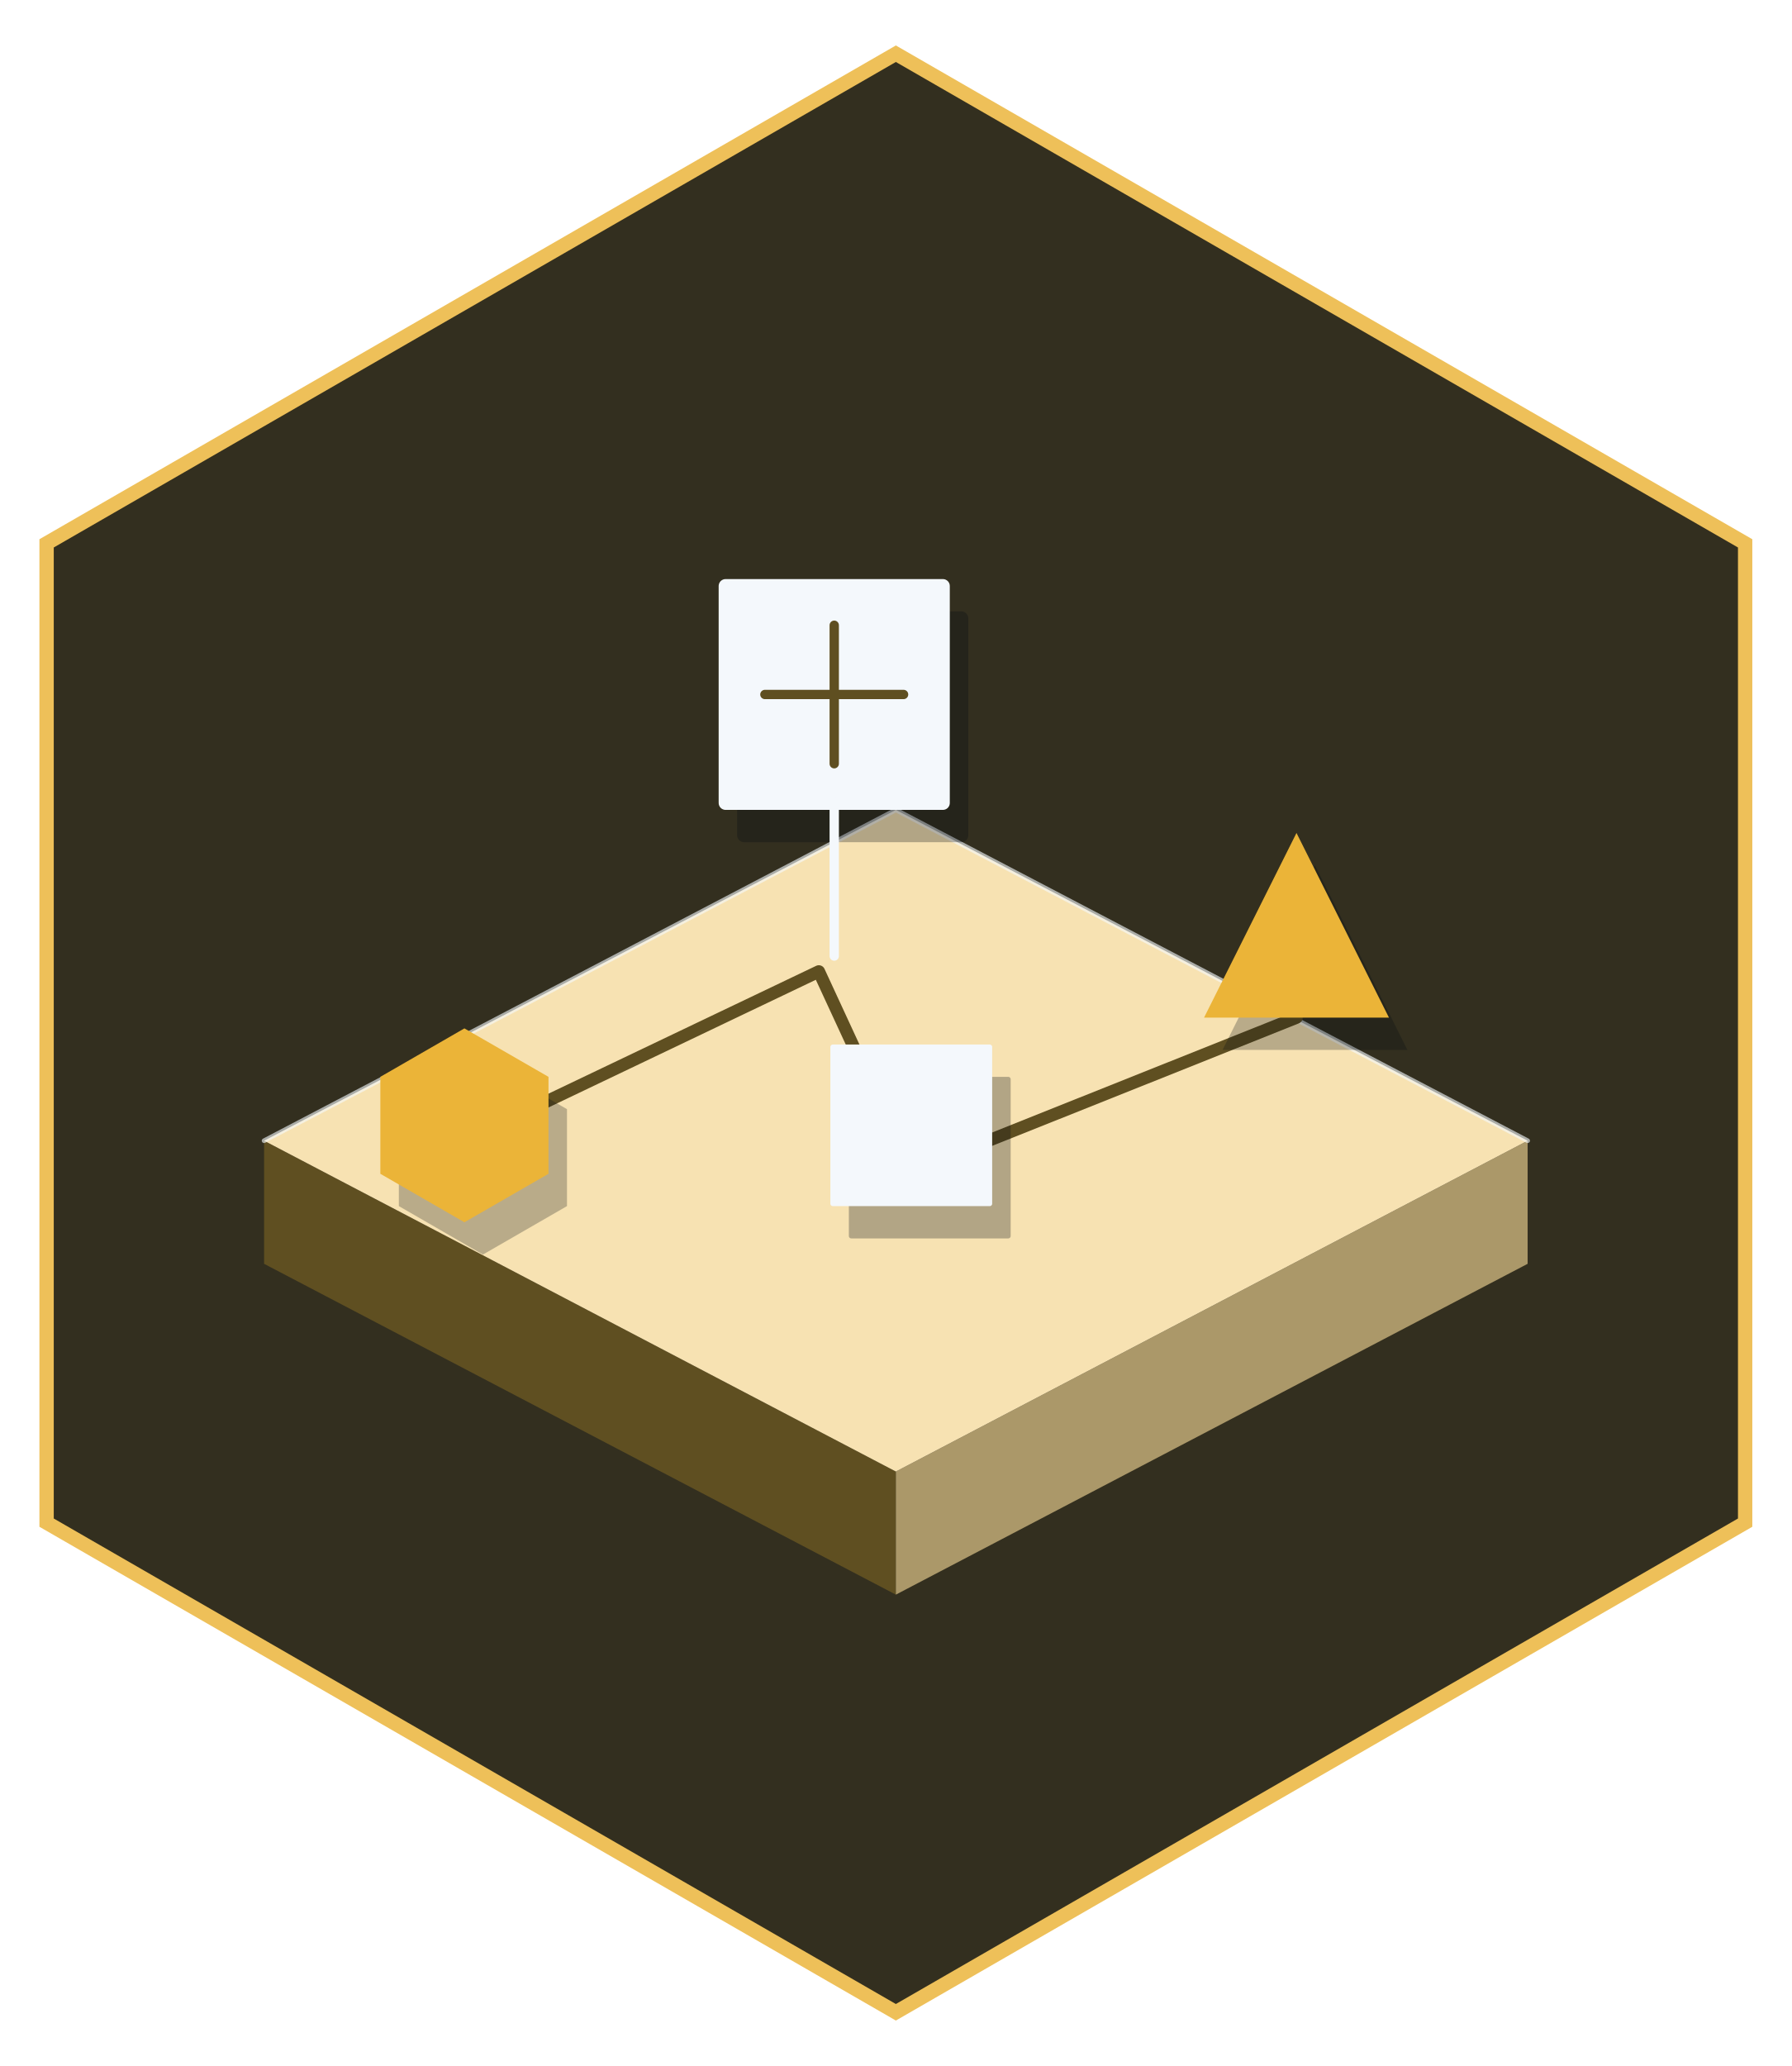
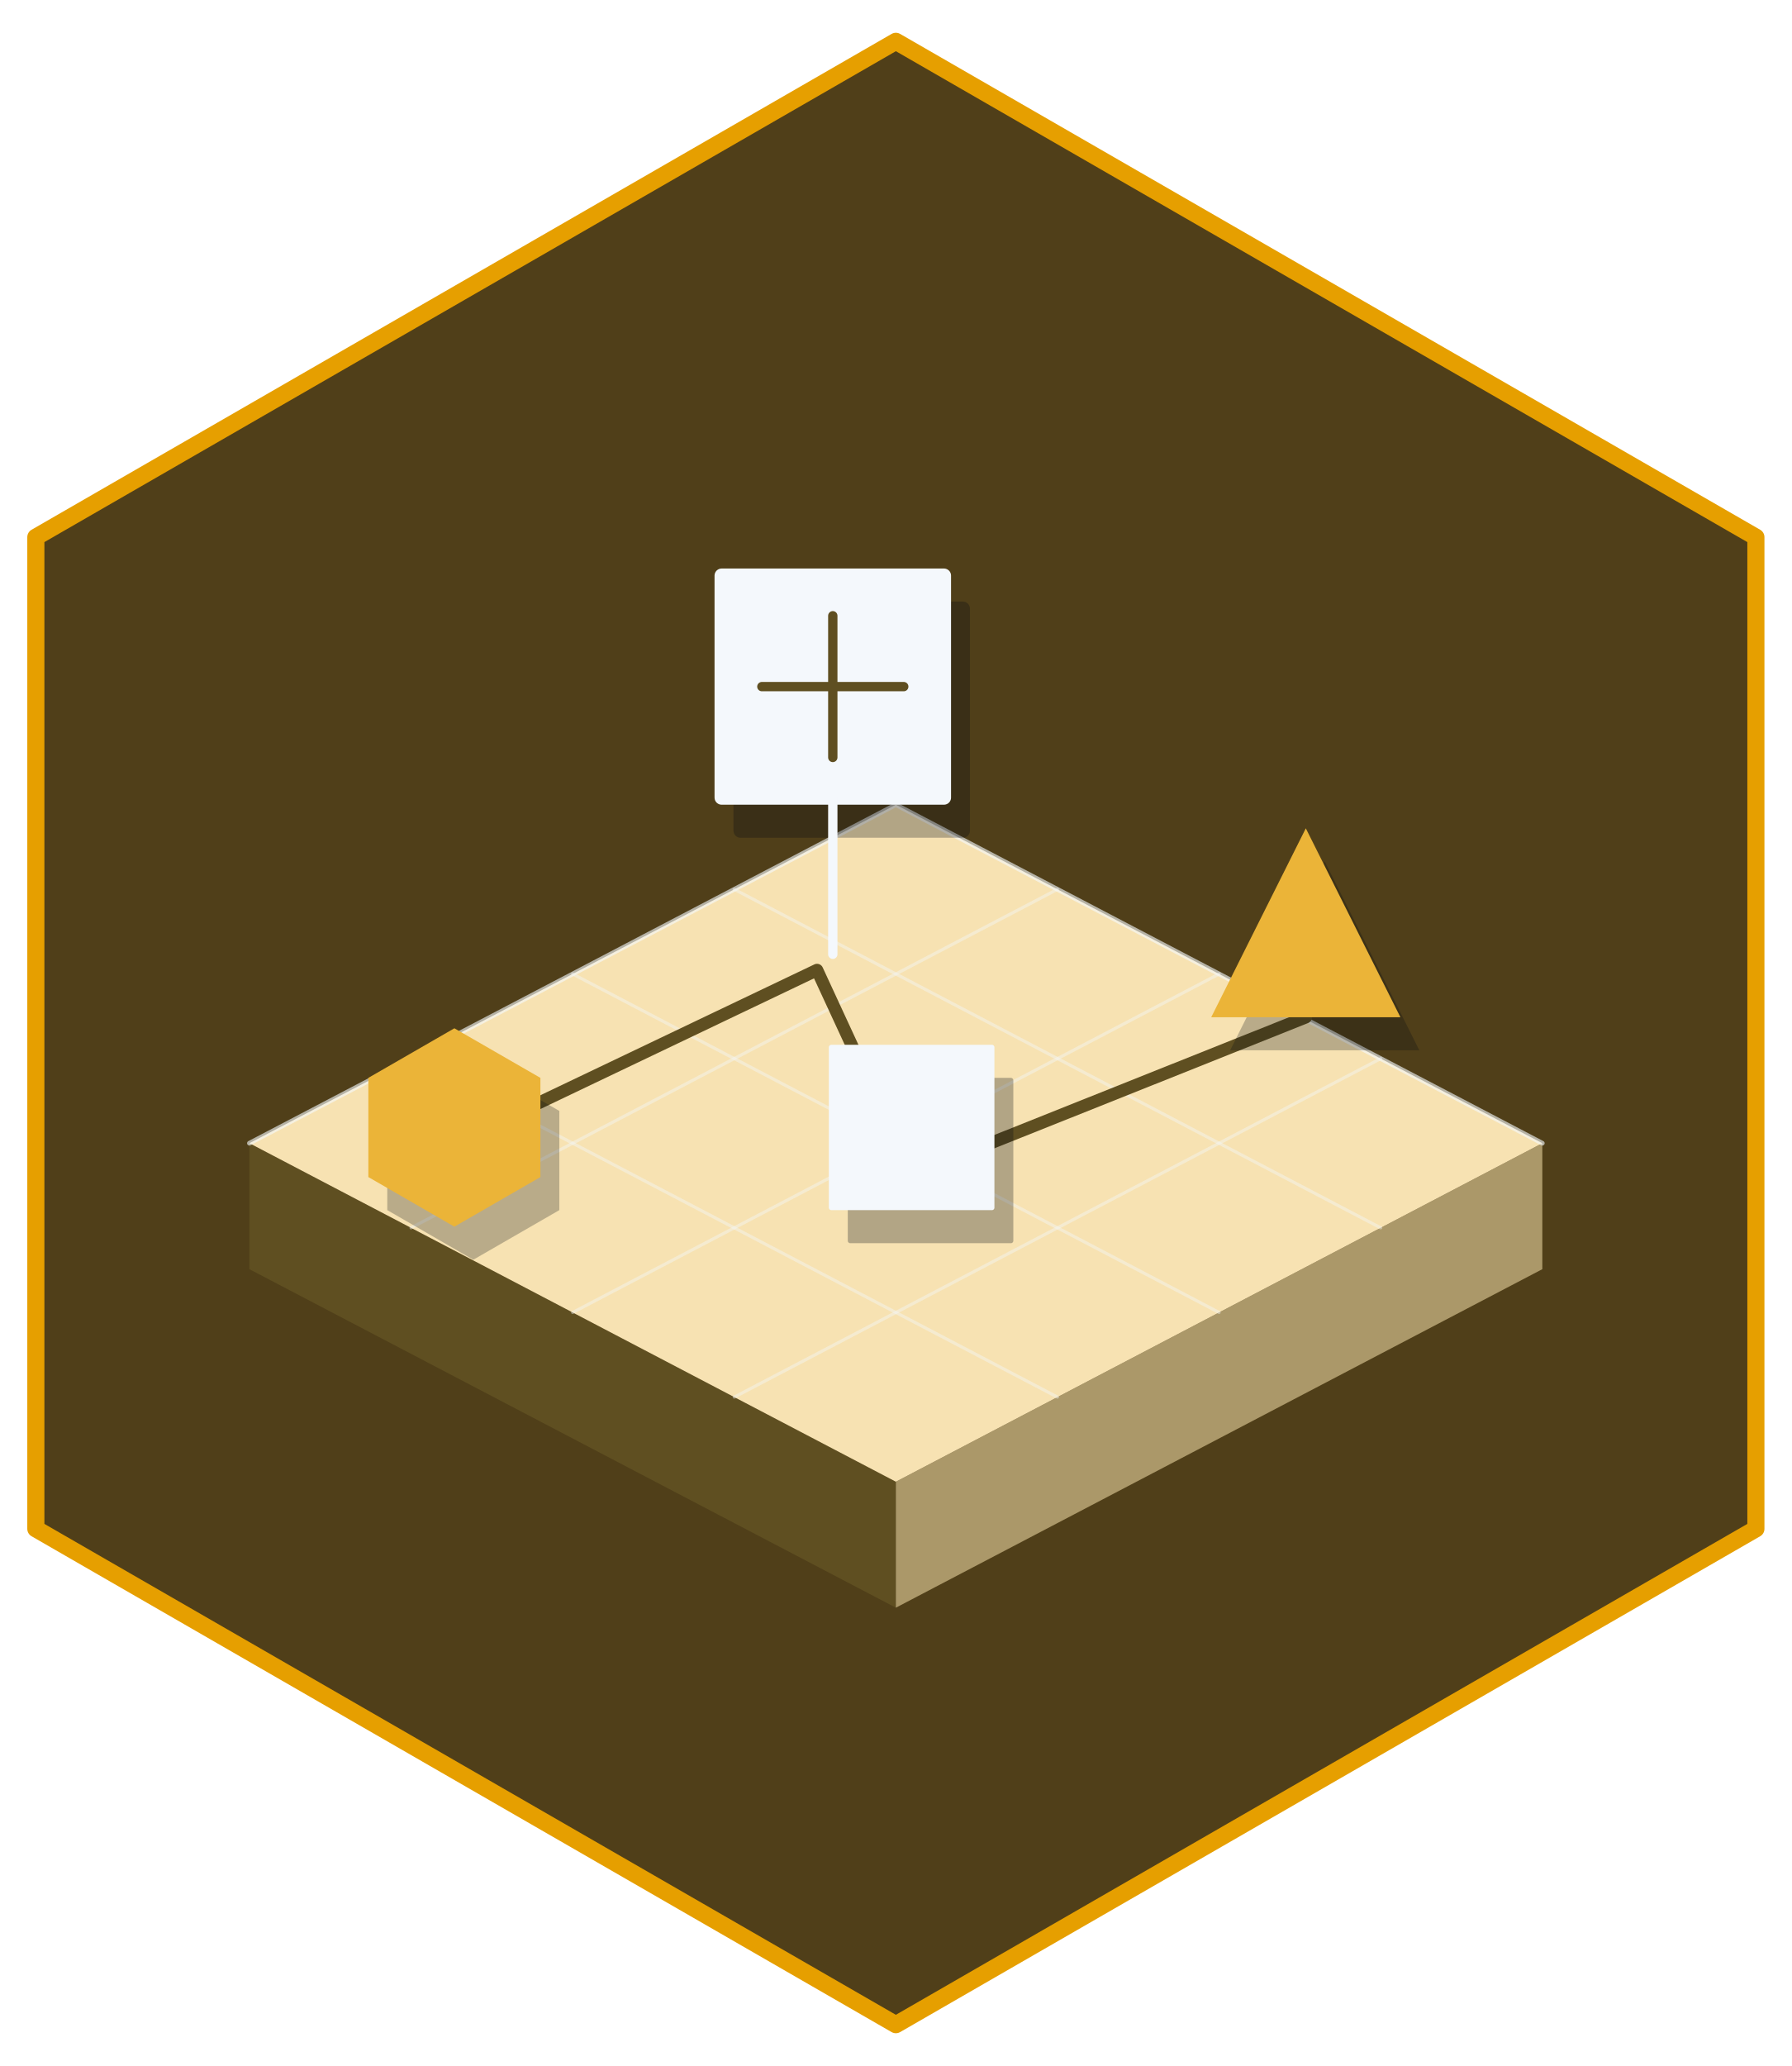
- <svg xmlns="http://www.w3.org/2000/svg" width="432" height="498" viewBox="0 0 432 498">
-   <path fill-rule="nonzero" fill="rgb(100%, 100%, 100%)" fill-opacity="1" d="M 216 4.98 L 427.68 126.988 L 427.68 371.012 L 216 493.02 L 4.32 371.012 L 4.32 126.988 Z M 216 4.98 " />
-   <path fill-rule="nonzero" fill="rgb(93.333%, 75.294%, 34.902%)" fill-opacity="1" d="M 216 10.957 L 422.496 129.977 L 422.496 368.023 L 216 487.043 L 9.504 368.023 L 9.504 129.977 Z M 216 10.957 " />
-   <path fill-rule="nonzero" fill="rgb(20%, 18.431%, 12.157%)" fill-opacity="1" d="M 216 14.941 L 419.039 131.969 L 419.039 366.031 L 216 483.059 L 12.961 366.031 L 12.961 131.969 Z M 216 14.941 " />
-   <path fill-rule="nonzero" fill="rgb(37.255%, 30.98%, 12.941%)" fill-opacity="1" d="M 63.676 274.965 L 216 354.707 L 216 384.379 L 63.676 304.637 Z M 63.676 274.965 " />
-   <path fill-rule="nonzero" fill="rgb(67.059%, 59.608%, 41.176%)" fill-opacity="1" d="M 216 354.707 L 368.324 274.965 L 368.324 304.637 L 216 384.379 Z M 216 354.707 " />
-   <path fill-rule="nonzero" fill="rgb(96.863%, 88.627%, 69.804%)" fill-opacity="1" d="M 63.676 274.965 L 216 195.219 L 368.324 274.965 L 216 354.707 Z M 63.676 274.965 " />
-   <path fill="none" stroke-width="1.125" stroke-linecap="round" stroke-linejoin="round" stroke="rgb(95.686%, 97.255%, 98.824%)" stroke-opacity="0.62" stroke-miterlimit="10" d="M 63.676 274.965 L 216 195.219 L 368.324 274.965 " />
-   <path fill="none" stroke-width="3" stroke-linecap="round" stroke-linejoin="round" stroke="rgb(37.255%, 30.98%, 12.941%)" stroke-opacity="1" stroke-miterlimit="10" d="M 111.973 274.965 L 197.426 234.164 L 219.715 282.383 L 312.594 245.289 " />
-   <path fill-rule="nonzero" fill="rgb(1.176%, 3.922%, 7.059%)" fill-opacity="0.251" d="M 116.434 255.676 L 96.164 267.359 L 96.164 290.727 L 116.434 302.41 L 136.703 290.727 L 136.703 267.359 Z M 116.434 255.676 " />
-   <path fill-rule="nonzero" fill="rgb(92.157%, 70.588%, 21.961%)" fill-opacity="1" d="M 111.973 247.887 L 91.703 259.57 L 91.703 282.938 L 111.973 294.621 L 132.246 282.938 L 132.246 259.57 Z M 111.973 247.887 " />
-   <path fill-rule="nonzero" fill="rgb(1.176%, 3.922%, 7.059%)" fill-opacity="0.278" d="M 205.254 298.516 L 243.094 298.516 L 243.07 298.516 L 243.164 298.512 L 243.258 298.492 L 243.344 298.457 L 243.426 298.41 L 243.5 298.352 L 243.562 298.281 L 243.609 298.203 L 243.648 298.117 L 243.672 298.023 L 243.68 297.93 L 243.68 260.156 L 243.672 260.062 L 243.648 259.969 L 243.609 259.883 L 243.562 259.805 L 243.5 259.734 L 243.426 259.676 L 243.344 259.629 L 243.258 259.594 L 243.164 259.574 L 243.094 259.57 L 205.254 259.57 L 205.324 259.574 L 205.23 259.57 L 205.137 259.582 L 205.047 259.609 L 204.961 259.648 L 204.883 259.703 L 204.816 259.766 L 204.758 259.844 L 204.715 259.926 L 204.688 260.016 L 204.672 260.109 L 204.668 260.156 L 204.668 297.93 L 204.672 297.883 L 204.672 297.977 L 204.688 298.07 L 204.715 298.16 L 204.758 298.242 L 204.816 298.32 L 204.883 298.383 L 204.961 298.438 L 205.047 298.477 L 205.137 298.504 L 205.23 298.516 Z M 205.254 298.516 " />
-   <path fill-rule="nonzero" fill="rgb(95.686%, 97.255%, 98.824%)" fill-opacity="1" d="M 200.793 290.727 L 238.637 290.727 L 238.613 290.727 L 238.707 290.723 L 238.797 290.703 L 238.887 290.672 L 238.969 290.621 L 239.039 290.562 L 239.102 290.492 L 239.152 290.414 L 239.191 290.328 L 239.211 290.234 L 239.219 290.141 L 239.219 252.367 L 239.211 252.273 L 239.191 252.18 L 239.152 252.094 L 239.102 252.016 L 239.039 251.945 L 238.969 251.887 L 238.887 251.84 L 238.797 251.805 L 238.707 251.785 L 238.637 251.781 L 200.793 251.781 L 200.863 251.785 L 200.77 251.781 L 200.676 251.793 L 200.586 251.82 L 200.504 251.859 L 200.426 251.914 L 200.355 251.98 L 200.301 252.055 L 200.258 252.137 L 200.227 252.227 L 200.211 252.32 L 200.211 290.141 L 200.211 290.094 L 200.211 290.188 L 200.227 290.281 L 200.258 290.371 L 200.301 290.453 L 200.355 290.531 L 200.426 290.594 L 200.504 290.648 L 200.586 290.688 L 200.676 290.715 L 200.77 290.727 Z M 200.793 290.727 " />
-   <path fill-rule="nonzero" fill="rgb(1.176%, 3.922%, 7.059%)" fill-opacity="0.251" d="M 294.762 253.078 L 317.055 208.57 L 339.344 253.078 Z M 294.762 253.078 " />
-   <path fill-rule="nonzero" fill="rgb(92.157%, 70.588%, 21.961%)" fill-opacity="1" d="M 290.305 245.289 L 312.594 200.781 L 334.887 245.289 Z M 290.305 245.289 " />
-   <path fill-rule="nonzero" fill="rgb(1.176%, 3.922%, 7.059%)" fill-opacity="0.278" d="M 179.402 203.008 L 231.793 203.008 L 231.727 203.008 L 231.992 202.996 L 232.258 202.941 L 232.508 202.848 L 232.742 202.711 L 232.949 202.543 L 233.125 202.344 L 233.27 202.113 L 233.375 201.867 L 233.441 201.605 L 233.461 201.34 L 233.461 149.043 L 233.441 148.773 L 233.375 148.512 L 233.27 148.266 L 233.125 148.039 L 232.949 147.84 L 232.742 147.668 L 232.508 147.535 L 232.258 147.438 L 231.992 147.387 L 231.793 147.371 L 179.402 147.371 L 179.605 147.387 L 179.336 147.375 L 179.07 147.406 L 178.812 147.48 L 178.566 147.598 L 178.348 147.75 L 178.152 147.934 L 177.992 148.148 L 177.867 148.387 L 177.781 148.645 L 177.738 148.906 L 177.734 149.043 L 177.734 201.34 L 177.738 201.203 L 177.738 201.473 L 177.781 201.738 L 177.867 201.992 L 177.992 202.23 L 178.152 202.445 L 178.348 202.633 L 178.566 202.785 L 178.812 202.898 L 179.07 202.973 L 179.336 203.008 Z M 179.402 203.008 " />
-   <path fill-rule="nonzero" fill="rgb(95.686%, 97.255%, 98.824%)" fill-opacity="1" d="M 174.945 195.219 L 227.336 195.219 L 227.266 195.219 L 227.535 195.207 L 227.797 195.152 L 228.051 195.059 L 228.281 194.926 L 228.492 194.754 L 228.668 194.555 L 228.812 194.324 L 228.918 194.078 L 228.98 193.816 L 229.004 193.551 L 229.004 141.254 L 228.98 140.984 L 228.918 140.727 L 228.812 140.477 L 228.668 140.25 L 228.492 140.051 L 228.281 139.879 L 228.051 139.746 L 227.797 139.648 L 227.535 139.598 L 227.336 139.586 L 174.945 139.586 L 175.145 139.598 L 174.879 139.586 L 174.609 139.617 L 174.352 139.691 L 174.109 139.809 L 173.887 139.961 L 173.695 140.145 L 173.535 140.359 L 173.41 140.598 L 173.324 140.855 L 173.281 141.117 L 173.273 141.254 L 173.273 193.551 L 173.281 193.414 L 173.281 193.684 L 173.324 193.949 L 173.41 194.203 L 173.535 194.441 L 173.695 194.656 L 173.887 194.844 L 174.109 194.996 L 174.352 195.109 L 174.609 195.188 L 174.879 195.219 Z M 174.945 195.219 " />
-   <path fill="none" stroke-width="2.25" stroke-linecap="round" stroke-linejoin="round" stroke="rgb(37.255%, 30.98%, 12.941%)" stroke-opacity="1" stroke-miterlimit="10" d="M 184.422 167.402 L 217.859 167.402 " />
-   <path fill="none" stroke-width="2.25" stroke-linecap="round" stroke-linejoin="round" stroke="rgb(37.255%, 30.98%, 12.941%)" stroke-opacity="1" stroke-miterlimit="10" d="M 201.141 184.094 L 201.141 150.711 " />
-   <path fill="none" stroke-width="2.25" stroke-linecap="round" stroke-linejoin="round" stroke="rgb(95.686%, 97.255%, 98.824%)" stroke-opacity="1" stroke-miterlimit="10" d="M 201.141 193.363 L 201.141 230.453 " />
+ <svg xmlns="http://www.w3.org/2000/svg" width="432pt" height="498pt" viewBox="0 0 432 498">
+   <path fill-rule="nonzero" fill="rgb(31.373%, 24.706%, 9.804%)" fill-opacity="1" stroke-width="4.125" stroke-linecap="round" stroke-linejoin="round" stroke="rgb(90.196%, 62.353%, 0%)" stroke-opacity="1" stroke-miterlimit="10" d="M 216 9.961 L 423.359 129.48 L 423.359 368.52 L 216 488.039 L 8.641 368.52 L 8.641 129.48 Z M 216 9.961 " />
+   <path fill-rule="nonzero" fill="rgb(37.255%, 30.98%, 12.941%)" fill-opacity="1" d="M 60.133 275.566 L 216 357.164 L 216 387.527 L 60.133 305.93 Z M 60.133 275.566 " />
+   <path fill-rule="nonzero" fill="rgb(67.059%, 59.608%, 41.176%)" fill-opacity="1" d="M 216 357.164 L 371.867 275.566 L 371.867 305.93 L 216 387.527 Z M 216 357.164 " />
+   <path fill-rule="nonzero" fill="rgb(96.863%, 88.627%, 69.804%)" fill-opacity="1" d="M 60.133 275.566 L 216 193.969 L 371.867 275.566 L 216 357.164 Z M 60.133 275.566 " />
+   <path fill="none" stroke-width="0.75" stroke-linecap="round" stroke-linejoin="round" stroke="rgb(95.686%, 97.255%, 98.824%)" stroke-opacity="0.4" stroke-miterlimit="10" d="M 99.102 255.168 L 254.965 336.766 " />
+   <path fill="none" stroke-width="0.75" stroke-linecap="round" stroke-linejoin="round" stroke="rgb(95.686%, 97.255%, 98.824%)" stroke-opacity="0.4" stroke-miterlimit="10" d="M 177.035 336.766 L 332.898 255.168 " />
+   <path fill="none" stroke-width="0.75" stroke-linecap="round" stroke-linejoin="round" stroke="rgb(95.686%, 97.255%, 98.824%)" stroke-opacity="0.4" stroke-miterlimit="10" d="M 138.066 234.77 L 293.934 316.367 " />
+   <path fill="none" stroke-width="0.75" stroke-linecap="round" stroke-linejoin="round" stroke="rgb(95.686%, 97.255%, 98.824%)" stroke-opacity="0.4" stroke-miterlimit="10" d="M 138.066 316.367 L 293.934 234.77 " />
+   <path fill="none" stroke-width="0.75" stroke-linecap="round" stroke-linejoin="round" stroke="rgb(95.686%, 97.255%, 98.824%)" stroke-opacity="0.4" stroke-miterlimit="10" d="M 177.035 214.367 L 332.898 295.965 " />
+   <path fill="none" stroke-width="0.75" stroke-linecap="round" stroke-linejoin="round" stroke="rgb(95.686%, 97.255%, 98.824%)" stroke-opacity="0.4" stroke-miterlimit="10" d="M 99.102 295.965 L 254.965 214.367 " />
+   <path fill="none" stroke-width="1.125" stroke-linecap="round" stroke-linejoin="round" stroke="rgb(95.686%, 97.255%, 98.824%)" stroke-opacity="0.62" stroke-miterlimit="10" d="M 60.133 275.566 L 216 193.969 L 371.867 275.566 " />
+   <path fill="none" stroke-width="3" stroke-linecap="round" stroke-linejoin="round" stroke="rgb(37.255%, 30.98%, 12.941%)" stroke-opacity="1" stroke-miterlimit="10" d="M 109.555 275.566 L 196.992 233.82 L 219.801 283.156 L 314.84 245.203 " />
+   <path fill-rule="nonzero" fill="rgb(1.176%, 3.922%, 7.059%)" fill-opacity="0.251" d="M 114.117 255.832 L 93.375 267.785 L 93.375 291.695 L 114.117 303.652 L 134.859 291.695 L 134.859 267.785 Z M 114.117 255.832 " />
+   <path fill-rule="nonzero" fill="rgb(92.157%, 70.588%, 21.961%)" fill-opacity="1" d="M 109.555 247.863 L 88.812 259.816 L 88.812 283.727 L 109.555 295.684 L 130.297 283.727 L 130.297 259.816 Z M 109.555 247.863 " />
+   <path fill-rule="nonzero" fill="rgb(1.176%, 3.922%, 7.059%)" fill-opacity="0.278" d="M 205.004 299.668 L 243.723 299.668 L 243.699 299.668 L 243.797 299.664 L 243.891 299.645 L 243.98 299.609 L 244.062 299.562 L 244.137 299.5 L 244.203 299.43 L 244.254 299.348 L 244.293 299.258 L 244.312 299.164 L 244.32 299.07 L 244.32 260.414 L 244.312 260.32 L 244.293 260.227 L 244.254 260.137 L 244.203 260.055 L 244.137 259.984 L 244.062 259.922 L 243.98 259.875 L 243.891 259.84 L 243.797 259.82 L 243.723 259.816 L 205.004 259.816 L 205.074 259.82 L 204.98 259.816 L 204.883 259.828 L 204.789 259.855 L 204.703 259.898 L 204.625 259.953 L 204.555 260.02 L 204.496 260.094 L 204.453 260.18 L 204.422 260.27 L 204.406 260.367 L 204.406 299.07 L 204.406 299.02 L 204.406 299.117 L 204.422 299.211 L 204.453 299.305 L 204.496 299.387 L 204.555 299.465 L 204.625 299.531 L 204.703 299.586 L 204.789 299.629 L 204.883 299.656 L 204.98 299.668 Z M 205.004 299.668 " />
+   <path fill-rule="nonzero" fill="rgb(95.686%, 97.255%, 98.824%)" fill-opacity="1" d="M 200.441 291.695 L 239.164 291.695 L 239.137 291.695 L 239.234 291.691 L 239.328 291.672 L 239.418 291.641 L 239.5 291.59 L 239.578 291.531 L 239.641 291.457 L 239.691 291.375 L 239.73 291.289 L 239.754 291.195 L 239.762 291.098 L 239.762 252.445 L 239.754 252.348 L 239.73 252.254 L 239.691 252.168 L 239.641 252.086 L 239.578 252.012 L 239.5 251.953 L 239.418 251.902 L 239.328 251.871 L 239.234 251.852 L 239.164 251.848 L 200.441 251.848 L 200.512 251.852 L 200.418 251.848 L 200.32 251.859 L 200.23 251.887 L 200.141 251.926 L 200.062 251.98 L 199.992 252.047 L 199.938 252.125 L 199.891 252.211 L 199.859 252.301 L 199.844 252.395 L 199.844 291.098 L 199.844 291.051 L 199.844 291.148 L 199.859 291.242 L 199.891 291.332 L 199.938 291.418 L 199.992 291.496 L 200.062 291.562 L 200.141 291.617 L 200.23 291.656 L 200.32 291.684 L 200.418 291.695 Z M 200.441 291.695 " />
+   <path fill-rule="nonzero" fill="rgb(1.176%, 3.922%, 7.059%)" fill-opacity="0.251" d="M 296.594 253.176 L 319.402 207.633 L 342.215 253.176 Z M 296.594 253.176 " />
+   <path fill-rule="nonzero" fill="rgb(92.157%, 70.588%, 21.961%)" fill-opacity="1" d="M 292.031 245.203 L 314.84 199.66 L 337.652 245.203 Z M 292.031 245.203 " />
+   <path fill-rule="nonzero" fill="rgb(1.176%, 3.922%, 7.059%)" fill-opacity="0.278" d="M 178.551 201.938 L 232.16 201.938 L 232.09 201.938 L 232.367 201.926 L 232.637 201.871 L 232.891 201.773 L 233.129 201.637 L 233.344 201.461 L 233.523 201.258 L 233.672 201.023 L 233.781 200.773 L 233.844 200.504 L 233.867 200.23 L 233.867 146.719 L 233.844 146.445 L 233.781 146.176 L 233.672 145.922 L 233.523 145.691 L 233.344 145.484 L 233.129 145.312 L 232.891 145.176 L 232.637 145.078 L 232.367 145.023 L 232.16 145.008 L 178.551 145.008 L 178.758 145.023 L 178.484 145.012 L 178.211 145.043 L 177.945 145.121 L 177.699 145.238 L 177.473 145.395 L 177.273 145.586 L 177.109 145.805 L 176.98 146.047 L 176.895 146.309 L 176.848 146.578 L 176.844 146.719 L 176.844 200.23 L 176.848 200.094 L 176.848 200.367 L 176.895 200.641 L 176.98 200.898 L 177.109 201.145 L 177.273 201.363 L 177.473 201.555 L 177.699 201.711 L 177.945 201.828 L 178.211 201.902 L 178.484 201.938 Z M 178.551 201.938 " />
+   <path fill-rule="nonzero" fill="rgb(95.686%, 97.255%, 98.824%)" fill-opacity="1" d="M 173.988 193.969 L 227.598 193.969 L 227.527 193.969 L 227.805 193.957 L 228.074 193.902 L 228.328 193.805 L 228.566 193.668 L 228.781 193.492 L 228.965 193.285 L 229.109 193.055 L 229.219 192.801 L 229.285 192.535 L 229.305 192.262 L 229.305 138.746 L 229.285 138.473 L 229.219 138.207 L 229.109 137.953 L 228.965 137.723 L 228.781 137.516 L 228.566 137.344 L 228.328 137.203 L 228.074 137.105 L 227.805 137.051 L 227.598 137.039 L 173.988 137.039 L 174.195 137.051 L 173.922 137.039 L 173.648 137.074 L 173.383 137.152 L 173.137 137.27 L 172.91 137.426 L 172.711 137.613 L 172.547 137.836 L 172.418 138.078 L 172.332 138.34 L 172.289 138.609 L 172.281 138.746 L 172.281 192.262 L 172.289 192.125 L 172.289 192.398 L 172.332 192.668 L 172.418 192.93 L 172.547 193.172 L 172.711 193.395 L 172.91 193.582 L 173.137 193.738 L 173.383 193.859 L 173.648 193.934 L 173.922 193.969 Z M 173.988 193.969 " />
+   <path fill="none" stroke-width="2.25" stroke-linecap="round" stroke-linejoin="round" stroke="rgb(37.255%, 30.98%, 12.941%)" stroke-opacity="1" stroke-miterlimit="10" d="M 183.688 165.504 L 217.902 165.504 " />
+   <path fill="none" stroke-width="2.25" stroke-linecap="round" stroke-linejoin="round" stroke="rgb(37.255%, 30.98%, 12.941%)" stroke-opacity="1" stroke-miterlimit="10" d="M 200.793 182.582 L 200.793 148.426 " />
+   <path fill="none" stroke-width="2.25" stroke-linecap="round" stroke-linejoin="round" stroke="rgb(95.686%, 97.255%, 98.824%)" stroke-opacity="1" stroke-miterlimit="10" d="M 200.793 192.07 L 200.793 230.023 " />
</svg>
